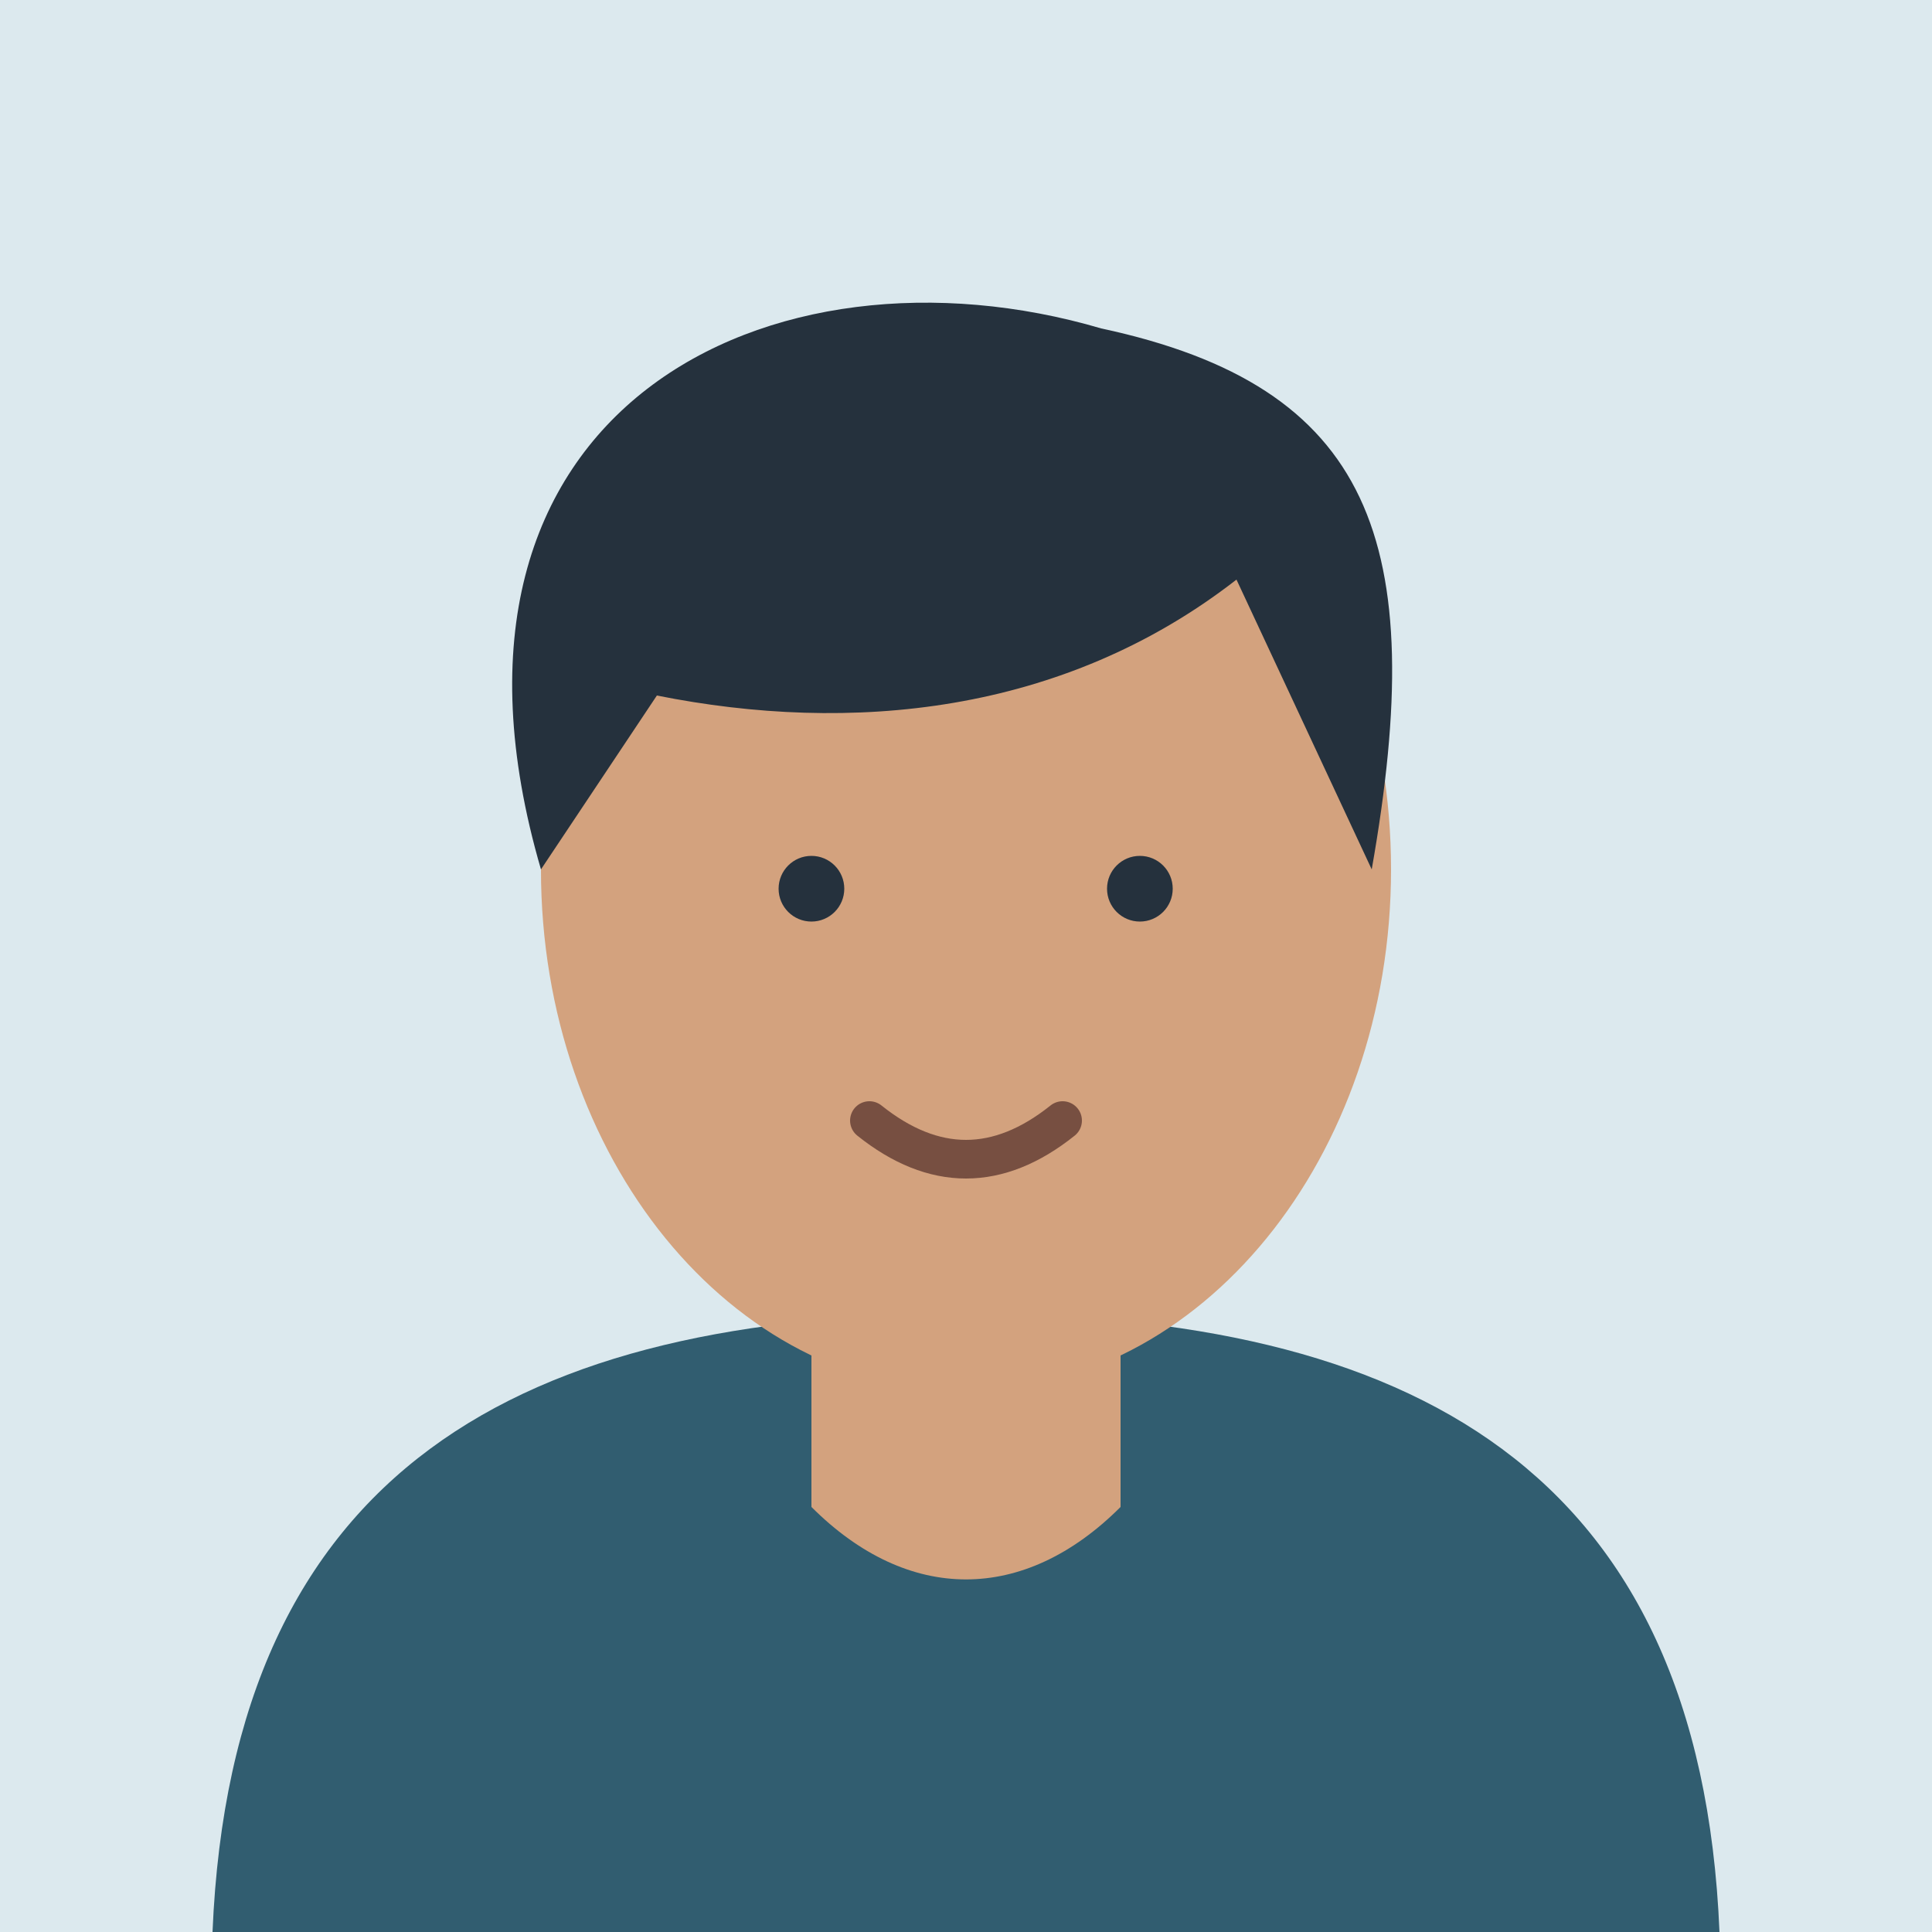
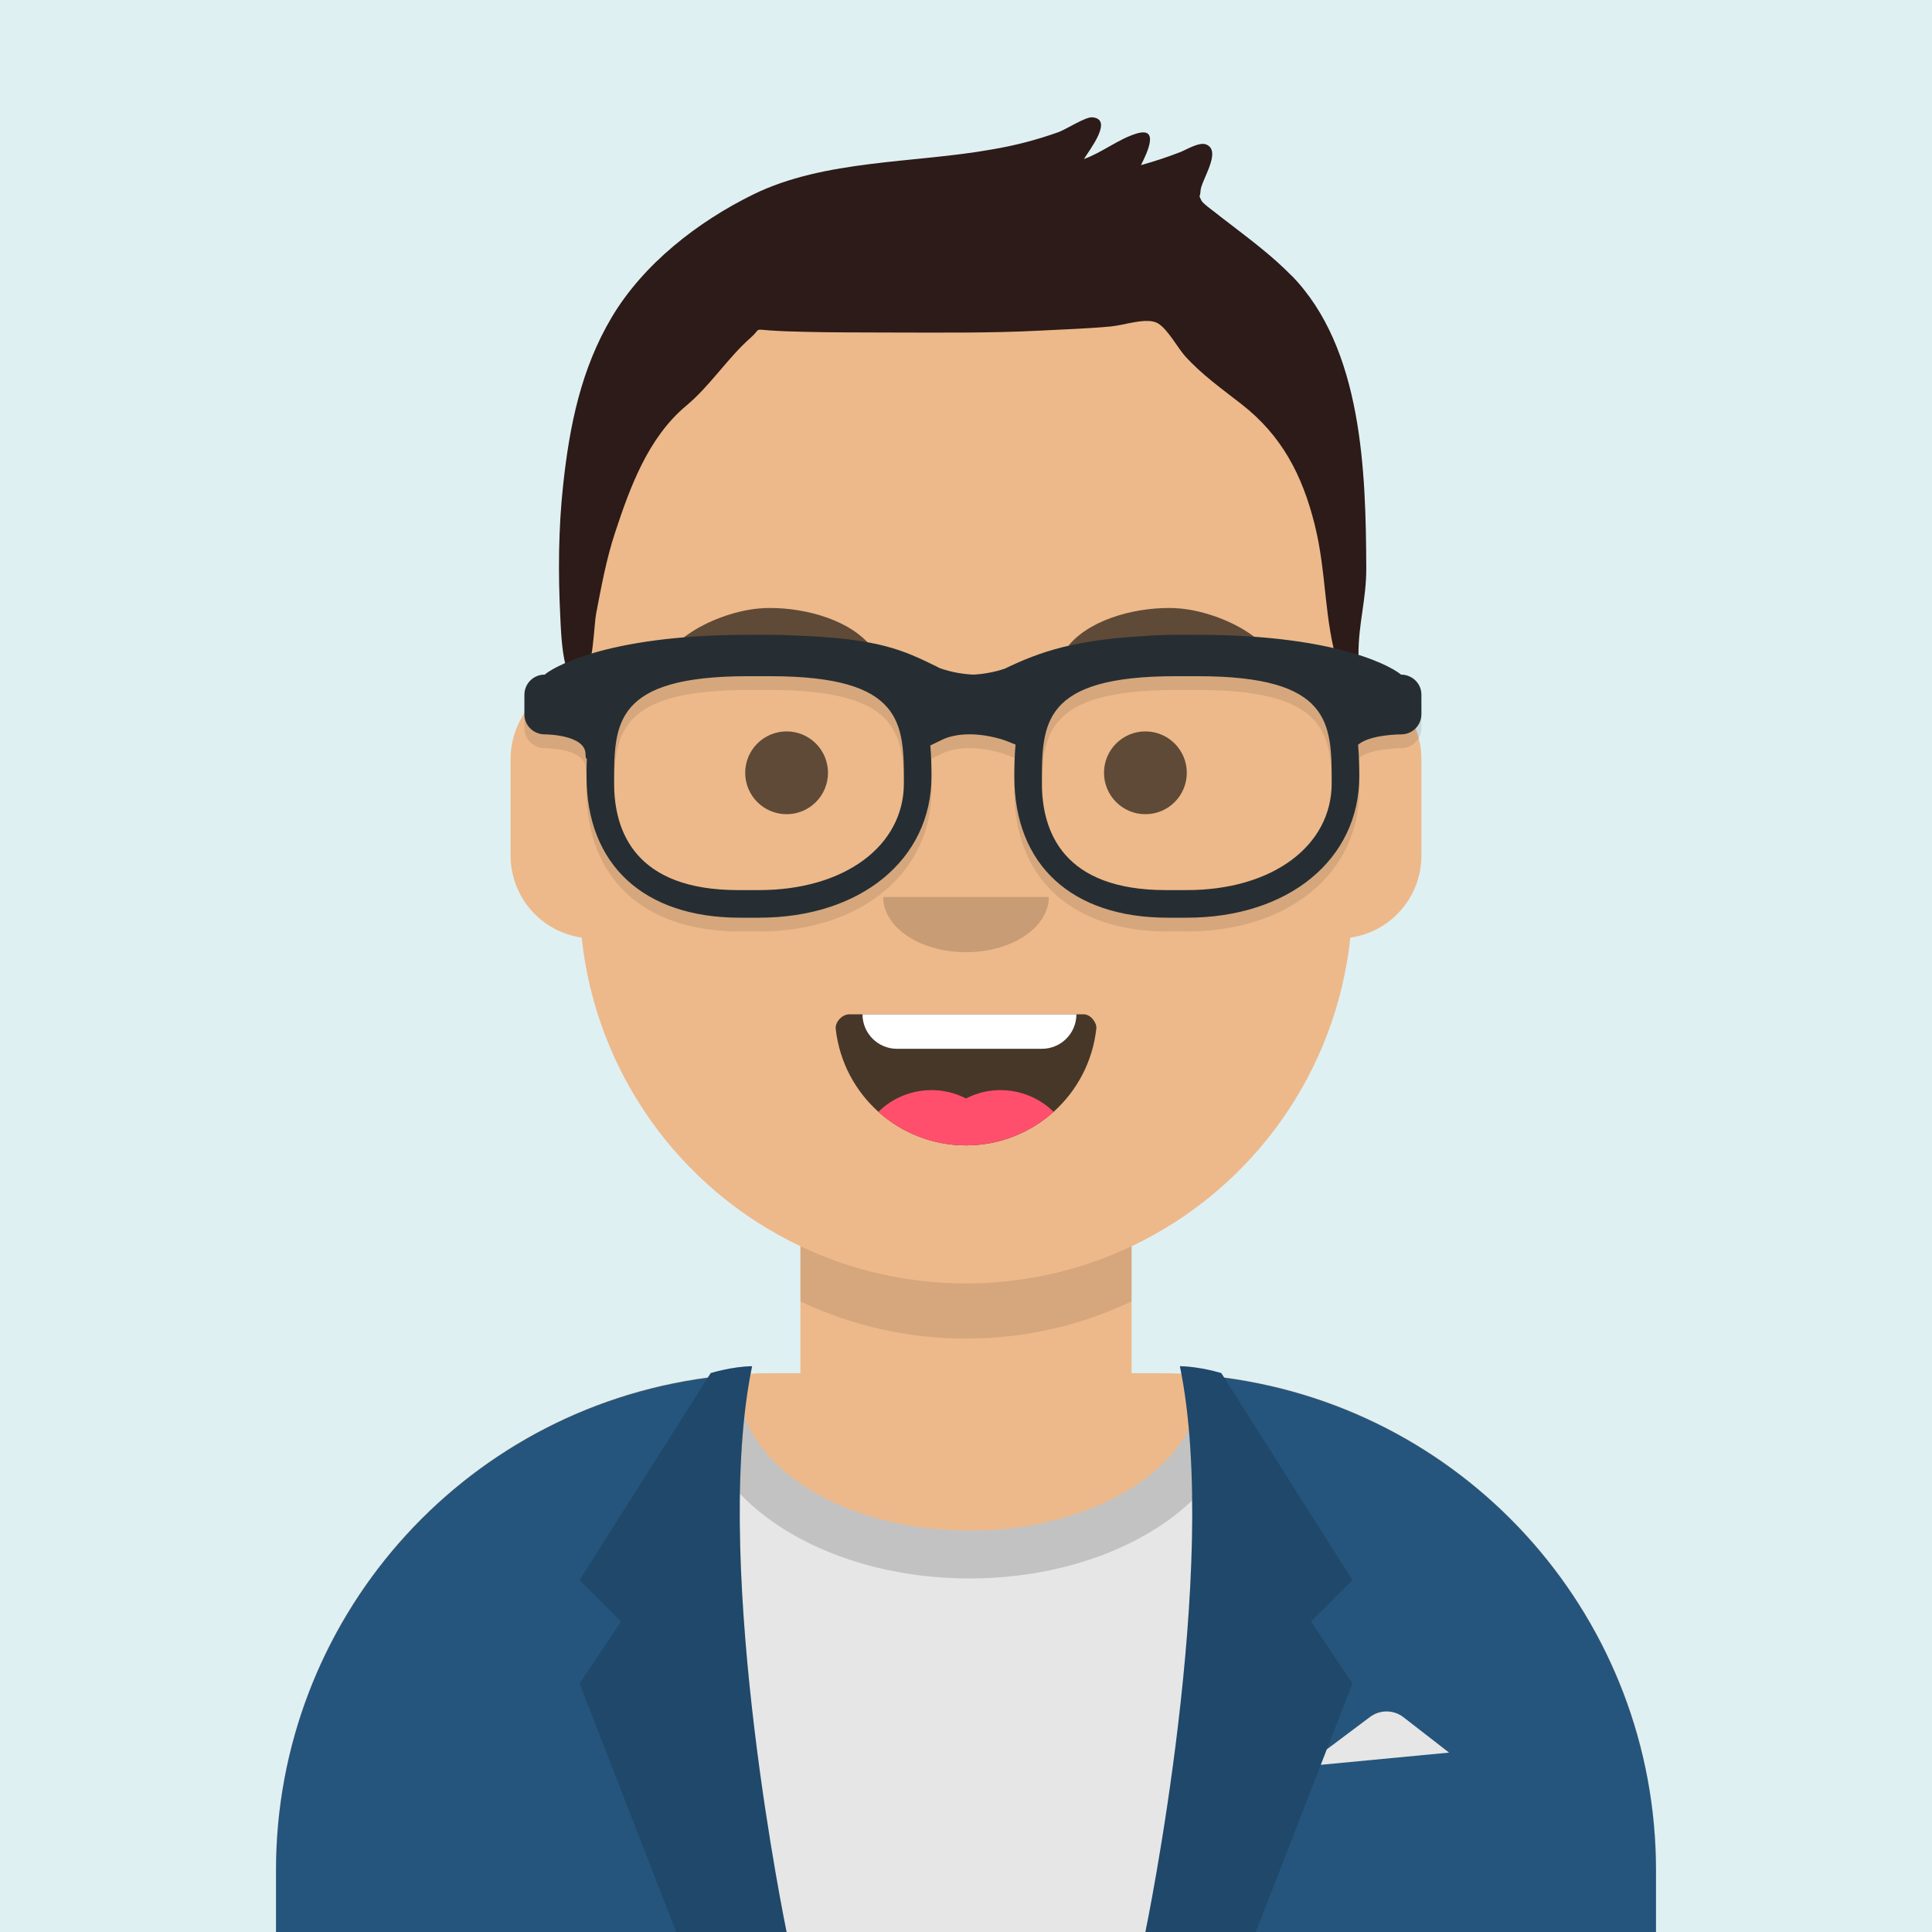
- <svg xmlns="http://www.w3.org/2000/svg" viewBox="0 0 100 100">
-   <rect width="100" height="100" fill="#dce9ee" />
-   <path d="M11 100c1-24 16-32 39-32s38 8 39 32" fill="#315d70" />
-   <path d="M42 61h16v17c-5 5-11 5-16 0" fill="#d3a27e" />
-   <ellipse cx="50" cy="45" rx="22" ry="27" fill="#d3a27e" />
-   <path d="M28 45c-7-24 12-33 29-28 14 3 17 11 14 28l-7-15c-9 7-20 8-30 6z" fill="#25313d" />
-   <g fill="#25313d">
-     <circle cx="42" cy="46" r="1.7" />
-     <circle cx="59" cy="46" r="1.7" />
+ <svg xmlns="http://www.w3.org/2000/svg" viewBox="0 0 280 280" fill="none" shape-rendering="auto">
+   <mask id="viewboxMask">
+     <rect width="280" height="280" rx="0" ry="0" x="0" y="0" fill="#fff" />
+   </mask>
+   <g mask="url(#viewboxMask)">
+     <rect fill="#dff0f3" width="280" height="280" x="0" y="0" />
+     <g transform="translate(8)">
+       <path d="M132 36a56 56 0 0 0-56 56v6.17A12 12 0 0 0 66 110v14a12 12 0 0 0 10.3 11.88 56.04 56.04 0 0 0 31.7 44.73v18.4h-4a72 72 0 0 0-72 72v9h200v-9a72 72 0 0 0-72-72h-4v-18.39a56.04 56.04 0 0 0 31.7-44.73A12 12 0 0 0 198 124v-14a12 12 0 0 0-10-11.83V92a56 56 0 0 0-56-56Z" fill="#edb98a" />
+       <path d="M108 180.61v8a55.79 55.79 0 0 0 24 5.39c8.59 0 16.73-1.93 24-5.39v-8a55.79 55.79 0 0 1-24 5.39 55.79 55.79 0 0 1-24-5.39Z" fill="#000" fill-opacity=".1" />
+       <g transform="translate(0 170)">
+         <path d="M132.5 51.83c18.5 0 33.5-9.62 33.5-21.48 0-.36-.01-.7-.04-1.06A72 72 0 0 1 232 101.04V110H32v-8.95a72 72 0 0 1 67.05-71.83c-.03.37-.05.75-.05 1.13 0 11.86 15 21.48 33.5 21.48Z" fill="#E6E6E6" />
+         <path d="M132.5 58.76c21.89 0 39.63-12.05 39.63-26.91 0-.6-.02-1.2-.08-1.8-2-.33-4.03-.59-6.1-.76.04.35.05.7.05 1.06 0 11.86-15 21.48-33.5 21.48S99 42.2 99 30.35c0-.38.02-.76.05-1.13-2.06.14-4.08.36-6.08.67-.07.65-.1 1.3-.1 1.96 0 14.86 17.74 26.91 39.63 26.91Z" fill="#000" fill-opacity=".16" />
+         <path d="M100.78 29.12 101 28c-2.96.05-6 1-6 1l-.42.66A72.01 72.01 0 0 0 32 101.06V110h74s-10.7-51.56-5.24-80.8l.02-.08ZM158 110s11-53 5-82c2.96.05 6 1 6 1l.42.66a72.01 72.01 0 0 1 62.58 71.4V110h-74Z" fill="#25557c" />
+         <path d="M101 28c-6 29 5 82 5 82H90L76 74l6-9-6-6 19-30s3.04-.95 6-1ZM163 28c6 29-5 82-5 82h16l14-36-6-9 6-6-19-30s-3.04-.95-6-1Z" fill-rule="evenodd" clip-rule="evenodd" fill="#000" fill-opacity=".15" />
+         <path d="m183.42 85.77.87-2.24 6.27-4.7a4 4 0 0 1 4.85.05l6.6 5.12-18.59 1.77Z" fill="#E6E6E6" />
+       </g>
+       <g transform="translate(78 134)">
+         <path fill-rule="evenodd" clip-rule="evenodd" d="M35.12 15.13a19 19 0 0 0 37.77-.09c.08-.77-.77-2.04-1.85-2.04H37.1C36 13 35 14.18 35.12 15.13Z" fill="#000" fill-opacity=".7" />
+         <path d="M70 13H39a5 5 0 0 0 5 5h21a5 5 0 0 0 5-5Z" fill="#fff" />
+         <path d="M66.7 27.14A10.96 10.96 0 0 0 54 25.2a10.95 10.95 0 0 0-12.7 1.94A18.93 18.93 0 0 0 54 32c4.88 0 9.33-1.84 12.7-4.86Z" fill="#FF4F6D" />
+       </g>
+       <g transform="translate(104 122)">
+         <path fill-rule="evenodd" clip-rule="evenodd" d="M16 8c0 4.42 5.37 8 12 8s12-3.58 12-8" fill="#000" fill-opacity=".16" />
+       </g>
+       <g transform="translate(76 90)">
+         <path d="M36 22a6 6 0 1 1-12 0 6 6 0 0 1 12 0ZM88 22a6 6 0 1 1-12 0 6 6 0 0 1 12 0Z" fill="#000" fill-opacity=".6" />
+       </g>
+       <g transform="translate(76 82)">
+         <path d="M26.55 6.15c-5.8.27-15.2 4.49-14.96 10.34.01.18.3.27.43.12 2.76-2.96 22.32-5.95 29.2-4.36.64.14 1.12-.48.72-.93-3.43-3.85-10.2-5.43-15.4-5.18ZM86.45 6.15c5.8.27 15.2 4.49 14.96 10.34-.01.18-.3.27-.43.12-2.76-2.96-22.32-5.95-29.2-4.36-.64.14-1.12-.48-.72-.93 3.43-3.85 10.2-5.43 15.4-5.18Z" fill-rule="evenodd" clip-rule="evenodd" fill="#000" fill-opacity=".6" />
+       </g>
+       <g transform="translate(-1)">
+         <path fill-rule="evenodd" clip-rule="evenodd" d="M180.15 39.92c-2.76-2.82-5.96-5.21-9.08-7.61-.69-.53-1.39-1.05-2.06-1.6-.15-.12-1.72-1.24-1.9-1.66-.45-.99-.19-.22-.12-1.4.08-1.5 3.13-5.73.85-6.7-1-.43-2.8.7-3.75 1.08a59.56 59.56 0 0 1-5.73 1.9c.93-1.85 2.7-5.57-.63-4.58-2.6.78-5.03 2.77-7.64 3.7.86-1.4 4.32-5.8 1.2-6.05-.98-.07-3.8 1.75-4.86 2.14a55.81 55.81 0 0 1-9.63 2.51c-11.2 2.02-24.3 1.45-34.65 6.54-8 3.93-15.88 10.03-20.5 17.8-4.44 7.48-6.1 15.67-7.03 24.25-.69 6.3-.74 12.8-.42 19.12.1 2.07.34 11.61 3.34 8.72 1.5-1.44 1.49-7.25 1.87-9.22.75-3.91 1.47-7.85 2.72-11.64 2.2-6.68 4.81-13.8 10.3-18.4 3.53-2.94 6.01-6.93 9.39-9.9 1.51-1.35.36-1.2 2.8-1.03 1.63.12 3.28.16 4.92.2 3.8.1 7.6.08 11.4.1 7.64 0 15.25.12 22.89-.28 3.4-.18 6.8-.28 10.18-.6 1.9-.17 5.25-1.38 6.8-.45 1.43.84 2.91 3.61 3.94 4.75 2.41 2.67 5.3 4.72 8.12 6.92 5.9 4.57 8.87 10.33 10.66 17.48 1.79 7.13 1.29 13.75 3.5 20.76.38 1.24 1.4 3.36 2.67 1.46.24-.36.18-2.3.18-3.42 0-4.52 1.14-7.91 1.13-12.46-.06-13.83-.5-31.87-10.85-42.44Z" fill="#2c1b18" />
+       </g>
+       <g transform="translate(49 72)" />
+       <g transform="translate(62 42)">
+         <g fill-rule="evenodd" clip-rule="evenodd">
+           <path d="M38.5 52c-21.3 0-28.85 5.1-29.55 5.77A2.92 2.92 0 0 0 6 60.66v2.88c0 1.6 1.32 2.89 2.95 2.89 0 0 5.91 0 5.91 2.88 0 .44.07.65.19.68-.04.82-.05 1.66-.05 2.5C15 85.34 23.31 93 37.24 93H40c14.72 0 25-8.43 25-20.5 0-1.5-.04-3-.17-4.46l1.58-.77c.58-.29 1.21-.5 1.9-.64 1.85-.38 3.95-.22 5.99.28.73.18 1.26.35 1.5.45l1.38.55c-.14 1.5-.18 3.04-.18 4.6C77 85.34 85.31 93 99.24 93H102c14.72 0 25-8.43 25-20.5 0-1.54-.04-3.07-.18-4.56 1.74-1.51 6.22-1.51 6.22-1.51a2.92 2.92 0 0 0 2.96-2.89v-2.88c0-1.6-1.32-2.89-2.96-2.89-.69-.67-8.25-5.77-29.54-5.77H100.53c-1.8 0-3.44.07-4.97.2-9.54.54-14.68 2.15-19.92 4.7a17 17 0 0 1-4.56.87 17.01 17.01 0 0 1-4.81-.91l-.42-.2v-.01c-4.94-2.42-8.43-4.13-20.78-4.55a61.2 61.2 0 0 0-3.6-.1H38.5ZM19 73.5C19 64.84 19 58 38.39 58h3.22C61 58 61 64.84 61 73.5 61 82.63 52.36 89 40 89h-3.03C22.12 89 19 80.57 19 73.5Zm62 0c0-8.66 0-15.5 19.39-15.5h3.22C123 58 123 64.84 123 73.5c0 9.13-8.64 15.5-21 15.5h-3.03C84.12 89 81 80.57 81 73.5Z" fill="#000" fill-opacity=".1" />
+           <path d="M38.5 50c-21.3 0-28.85 5.1-29.55 5.77A2.92 2.92 0 0 0 6 58.66v2.88c0 1.6 1.32 2.89 2.95 2.89 0 0 5.91 0 5.91 2.88 0 .44.07.65.19.68-.04.82-.05 1.66-.05 2.5C15 83.34 23.31 91 37.24 91H40c14.72 0 25-8.43 25-20.5 0-1.5-.04-3-.17-4.46l1.58-.77c.58-.29 1.21-.5 1.9-.64 1.85-.38 3.95-.22 5.99.28.73.18 1.26.35 1.5.45l1.38.55c-.14 1.5-.18 3.04-.18 4.6C77 83.34 85.31 91 99.24 91H102c14.72 0 25-8.43 25-20.5 0-1.54-.04-3.07-.18-4.56 1.74-1.51 6.22-1.51 6.22-1.51a2.92 2.92 0 0 0 2.96-2.89v-2.88c0-1.6-1.32-2.89-2.96-2.89-.69-.67-8.25-5.77-29.54-5.77H100.53c-1.8 0-3.44.07-4.97.2-9.54.54-14.68 2.15-19.92 4.7a17 17 0 0 1-4.56.87 17.01 17.01 0 0 1-4.81-.91l-.42-.2v-.01c-4.94-2.42-8.43-4.13-20.78-4.55a61.2 61.2 0 0 0-3.6-.1H38.5ZM19 71.5C19 62.84 19 56 38.39 56h3.22C61 56 61 62.84 61 71.5 61 80.63 52.36 87 40 87h-3.03C22.12 87 19 78.57 19 71.5Zm62 0c0-8.66 0-15.5 19.39-15.5h3.22C123 56 123 62.84 123 71.5c0 9.13-8.64 15.5-21 15.5h-3.03C84.12 87 81 78.57 81 71.5Z" fill="#262e33" />
+         </g>
+       </g>
+     </g>
  </g>
-   <path d="M45 58q5 4 10 0" fill="none" stroke="#774f41" stroke-width="2" stroke-linecap="round" />
</svg>
